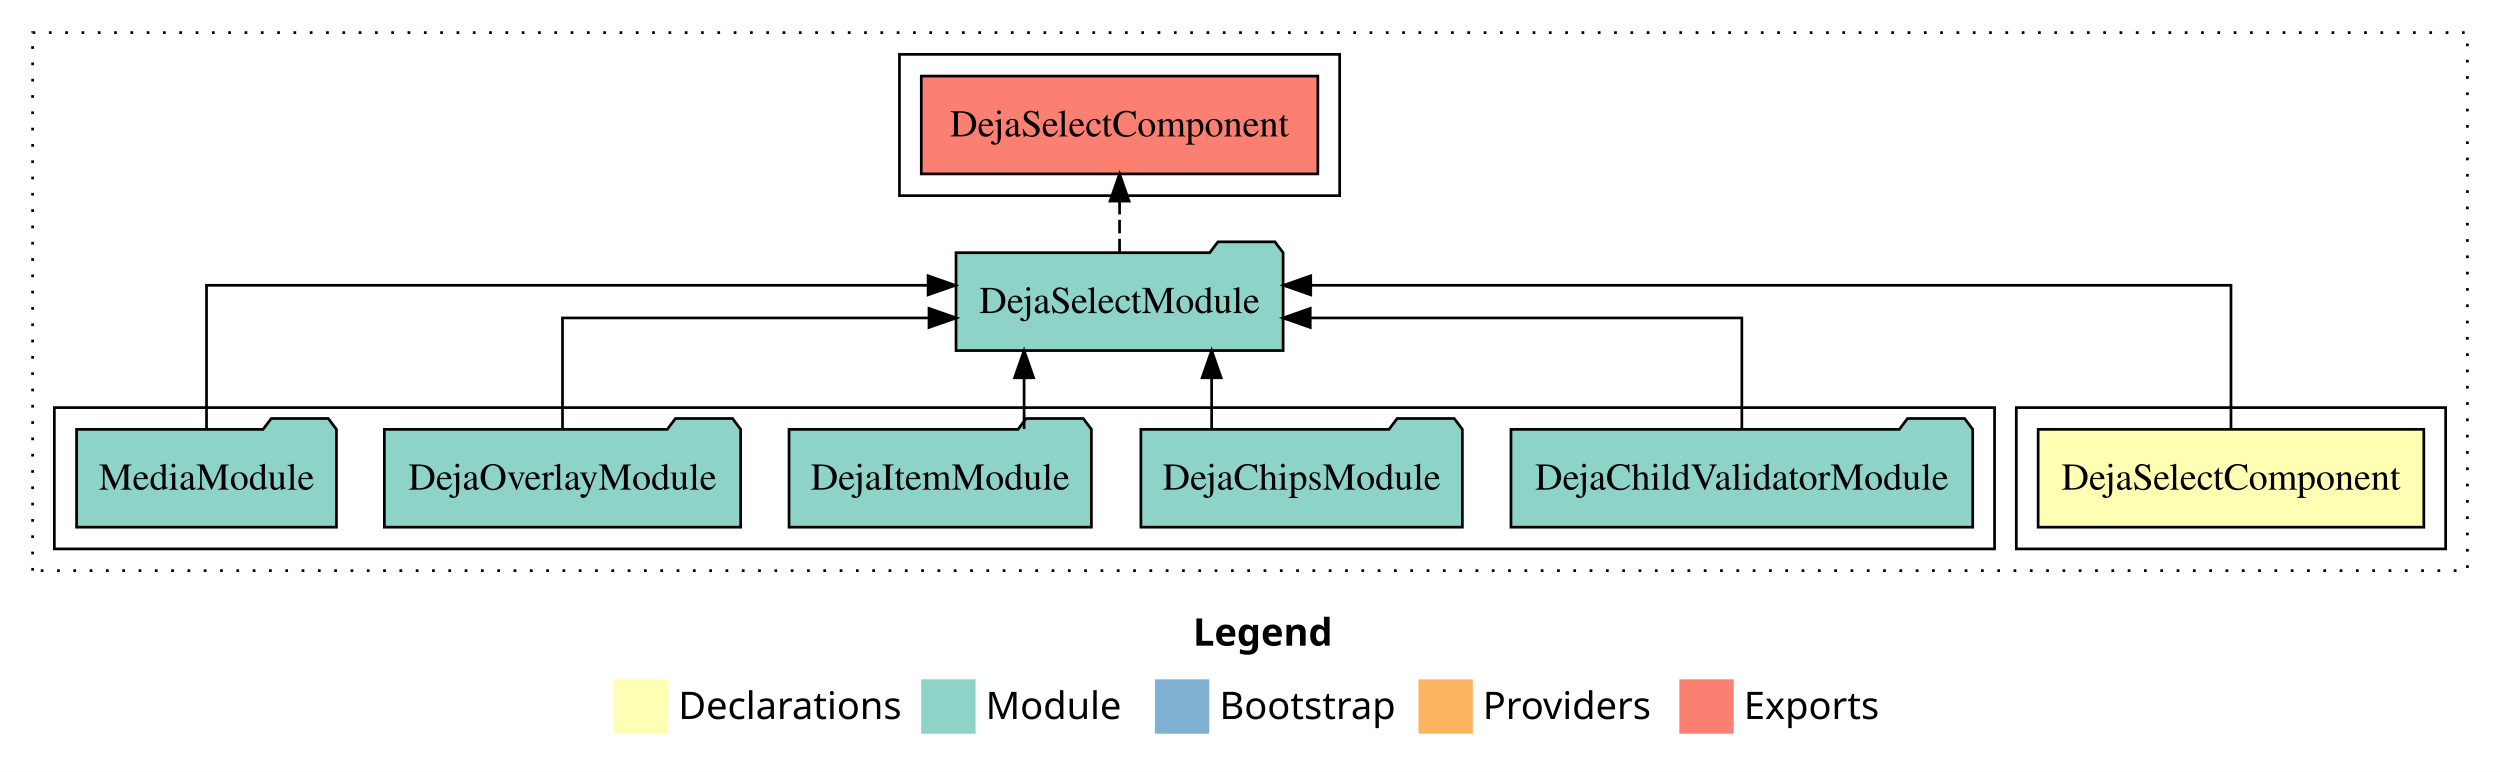
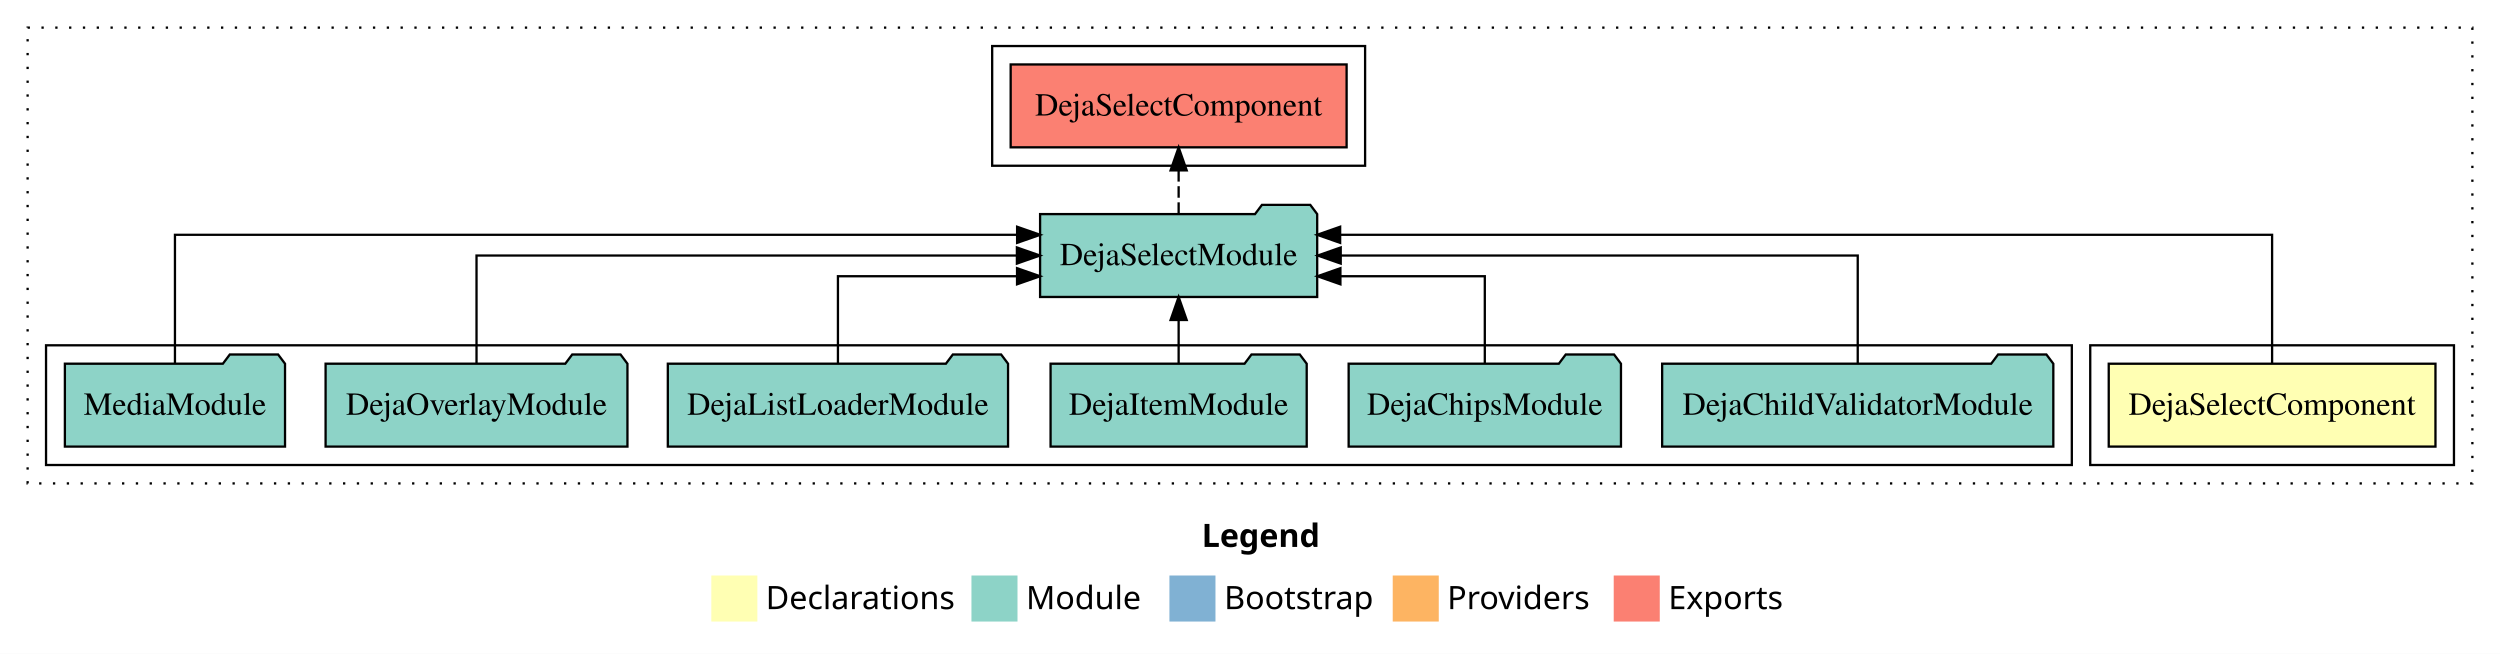
- <svg xmlns="http://www.w3.org/2000/svg" width="920pt" height="284pt" viewBox="0.00 0.00 920.00 284.00">
+ <svg xmlns="http://www.w3.org/2000/svg" width="1086pt" height="284pt" viewBox="0.00 0.00 1086.00 284.00">
  <g id="graph0" class="graph" transform="scale(1 1) rotate(0) translate(4 280)">
-     <polygon fill="#ffffff" stroke="transparent" points="-4,4 -4,-280 916,-280 916,4 -4,4" />
-     <text text-anchor="start" x="435.009" y="-42.4" font-family="sans-serif" font-weight="bold" font-size="14.00" fill="#000000">Legend</text>
-     <polygon fill="#ffffb3" stroke="transparent" points="222,-10 222,-30 242,-30 242,-10 222,-10" />
-     <text text-anchor="start" x="245.629" y="-15.4" font-family="sans-serif" font-size="14.00" fill="#000000">  Declarations</text>
-     <polygon fill="#8dd3c7" stroke="transparent" points="335,-10 335,-30 355,-30 355,-10 335,-10" />
-     <text text-anchor="start" x="358.725" y="-15.4" font-family="sans-serif" font-size="14.00" fill="#000000">  Module</text>
-     <polygon fill="#80b1d3" stroke="transparent" points="421,-10 421,-30 441,-30 441,-10 421,-10" />
-     <text text-anchor="start" x="444.781" y="-15.4" font-family="sans-serif" font-size="14.00" fill="#000000">  Bootstrap</text>
-     <polygon fill="#fdb462" stroke="transparent" points="518,-10 518,-30 538,-30 538,-10 518,-10" />
-     <text text-anchor="start" x="541.673" y="-15.4" font-family="sans-serif" font-size="14.00" fill="#000000">  Providers</text>
-     <polygon fill="#fb8072" stroke="transparent" points="614,-10 614,-30 634,-30 634,-10 614,-10" />
-     <text text-anchor="start" x="637.726" y="-15.4" font-family="sans-serif" font-size="14.00" fill="#000000">  Exports</text>
+     <polygon fill="#ffffff" stroke="transparent" points="-4,4 -4,-280 1082,-280 1082,4 -4,4" />
+     <text text-anchor="start" x="518.009" y="-42.4" font-family="sans-serif" font-weight="bold" font-size="14.00" fill="#000000">Legend</text>
+     <polygon fill="#ffffb3" stroke="transparent" points="305,-10 305,-30 325,-30 325,-10 305,-10" />
+     <text text-anchor="start" x="328.629" y="-15.4" font-family="sans-serif" font-size="14.00" fill="#000000">  Declarations</text>
+     <polygon fill="#8dd3c7" stroke="transparent" points="418,-10 418,-30 438,-30 438,-10 418,-10" />
+     <text text-anchor="start" x="441.725" y="-15.4" font-family="sans-serif" font-size="14.00" fill="#000000">  Module</text>
+     <polygon fill="#80b1d3" stroke="transparent" points="504,-10 504,-30 524,-30 524,-10 504,-10" />
+     <text text-anchor="start" x="527.781" y="-15.4" font-family="sans-serif" font-size="14.00" fill="#000000">  Bootstrap</text>
+     <polygon fill="#fdb462" stroke="transparent" points="601,-10 601,-30 621,-30 621,-10 601,-10" />
+     <text text-anchor="start" x="624.673" y="-15.4" font-family="sans-serif" font-size="14.00" fill="#000000">  Providers</text>
+     <polygon fill="#fb8072" stroke="transparent" points="697,-10 697,-30 717,-30 717,-10 697,-10" />
+     <text text-anchor="start" x="720.726" y="-15.4" font-family="sans-serif" font-size="14.00" fill="#000000">  Exports</text>
    <g id="clust1" class="cluster">
-       <polygon fill="none" stroke="#000000" stroke-dasharray="1,5" points="8,-70 8,-268 904,-268 904,-70 8,-70" />
+       <polygon fill="none" stroke="#000000" stroke-dasharray="1,5" points="8,-70 8,-268 1070,-268 1070,-70 8,-70" />
    </g>
    <g id="clust2" class="cluster">
-       <polygon fill="none" stroke="#000000" points="738,-78 738,-130 896,-130 896,-78 738,-78" />
+       <polygon fill="none" stroke="#000000" points="904,-78 904,-130 1062,-130 1062,-78 904,-78" />
    </g>
    <g id="clust4" class="cluster">
-       <polygon fill="none" stroke="#000000" points="16,-78 16,-130 730,-130 730,-78 16,-78" />
+       <polygon fill="none" stroke="#000000" points="16,-78 16,-130 896,-130 896,-78 16,-78" />
    </g>
    <g id="clust5" class="cluster">
-       <polygon fill="none" stroke="#000000" points="327,-208 327,-260 489,-260 489,-208 327,-208" />
+       <polygon fill="none" stroke="#000000" points="427,-208 427,-260 589,-260 589,-208 427,-208" />
    </g>
    <g id="node1" class="node">
-       <polygon fill="#ffffb3" stroke="#000000" points="887.966,-122 746.034,-122 746.034,-86 887.966,-86 887.966,-122" />
-       <text text-anchor="middle" x="817" y="-99.8" font-family="Times,serif" font-size="14.00" fill="#000000">DejaSelectComponent</text>
+       <polygon fill="#ffffb3" stroke="#000000" points="1053.966,-122 912.034,-122 912.034,-86 1053.966,-86 1053.966,-122" />
+       <text text-anchor="middle" x="983" y="-99.8" font-family="Times,serif" font-size="14.00" fill="#000000">DejaSelectComponent</text>
    </g>
    <g id="node2" class="node">
-       <polygon fill="#8dd3c7" stroke="#000000" points="468.184,-187 465.184,-191 444.184,-191 441.184,-187 347.816,-187 347.816,-151 468.184,-151 468.184,-187" />
-       <text text-anchor="middle" x="408" y="-164.8" font-family="Times,serif" font-size="14.00" fill="#000000">DejaSelectModule</text>
+       <polygon fill="#8dd3c7" stroke="#000000" points="568.184,-187 565.184,-191 544.184,-191 541.184,-187 447.816,-187 447.816,-151 568.184,-151 568.184,-187" />
+       <text text-anchor="middle" x="508" y="-164.8" font-family="Times,serif" font-size="14.00" fill="#000000">DejaSelectModule</text>
    </g>
    <g id="edge1" class="edge">
-       <path fill="none" stroke="#000000" d="M817,-122.284C817,-143.321 817,-175 817,-175 817,-175 478.349,-175 478.349,-175" />
-       <polygon fill="#000000" stroke="#000000" points="478.349,-171.5 468.349,-175 478.349,-178.5 478.349,-171.5" />
+       <path fill="none" stroke="#000000" d="M983,-122.292C983,-144.206 983,-178 983,-178 983,-178 578.159,-178 578.159,-178" />
+       <polygon fill="#000000" stroke="#000000" points="578.159,-174.5 568.159,-178 578.159,-181.5 578.159,-174.5" />
    </g>
-     <g id="node8" class="node">
-       <polygon fill="#fb8072" stroke="#000000" points="480.967,-252 335.033,-252 335.033,-216 480.967,-216 480.967,-252" />
-       <text text-anchor="middle" x="408" y="-229.8" font-family="Times,serif" font-size="14.00" fill="#000000">DejaSelectComponent </text>
+     <g id="node9" class="node">
+       <polygon fill="#fb8072" stroke="#000000" points="580.967,-252 435.033,-252 435.033,-216 580.967,-216 580.967,-252" />
+       <text text-anchor="middle" x="508" y="-229.8" font-family="Times,serif" font-size="14.00" fill="#000000">DejaSelectComponent </text>
    </g>
-     <g id="edge7" class="edge">
-       <path fill="none" stroke="#000000" stroke-dasharray="5,2" d="M408,-187.106C408,-187.106 408,-205.991 408,-205.991" />
-       <polygon fill="#000000" stroke="#000000" points="404.5,-205.991 408,-215.991 411.5,-205.991 404.5,-205.991" />
+     <g id="edge8" class="edge">
+       <path fill="none" stroke="#000000" stroke-dasharray="5,2" d="M508,-187.106C508,-187.106 508,-205.991 508,-205.991" />
+       <polygon fill="#000000" stroke="#000000" points="504.5,-205.991 508,-215.991 511.5,-205.991 504.5,-205.991" />
    </g>
    <g id="node3" class="node">
-       <polygon fill="#8dd3c7" stroke="#000000" points="721.962,-122 718.962,-126 697.962,-126 694.962,-122 552.038,-122 552.038,-86 721.962,-86 721.962,-122" />
-       <text text-anchor="middle" x="637" y="-99.8" font-family="Times,serif" font-size="14.00" fill="#000000">DejaChildValidatorModule</text>
+       <polygon fill="#8dd3c7" stroke="#000000" points="887.962,-122 884.962,-126 863.962,-126 860.962,-122 718.038,-122 718.038,-86 887.962,-86 887.962,-122" />
+       <text text-anchor="middle" x="803" y="-99.8" font-family="Times,serif" font-size="14.00" fill="#000000">DejaChildValidatorModule</text>
    </g>
    <g id="edge2" class="edge">
-       <path fill="none" stroke="#000000" d="M637,-122.022C637,-139.373 637,-163 637,-163 637,-163 478.167,-163 478.167,-163" />
-       <polygon fill="#000000" stroke="#000000" points="478.167,-159.5 468.167,-163 478.167,-166.5 478.167,-159.5" />
+       <path fill="none" stroke="#000000" d="M803,-122.106C803,-141.339 803,-169 803,-169 803,-169 578.409,-169 578.409,-169" />
+       <polygon fill="#000000" stroke="#000000" points="578.409,-165.5 568.409,-169 578.409,-172.5 578.409,-165.5" />
    </g>
    <g id="node4" class="node">
-       <polygon fill="#8dd3c7" stroke="#000000" points="534.149,-122 531.149,-126 510.149,-126 507.149,-122 415.851,-122 415.851,-86 534.149,-86 534.149,-122" />
-       <text text-anchor="middle" x="475" y="-99.8" font-family="Times,serif" font-size="14.00" fill="#000000">DejaChipsModule</text>
+       <polygon fill="#8dd3c7" stroke="#000000" points="700.149,-122 697.149,-126 676.149,-126 673.149,-122 581.851,-122 581.851,-86 700.149,-86 700.149,-122" />
+       <text text-anchor="middle" x="641" y="-99.8" font-family="Times,serif" font-size="14.00" fill="#000000">DejaChipsModule</text>
    </g>
    <g id="edge3" class="edge">
-       <path fill="none" stroke="#000000" d="M441.884,-122.106C441.884,-122.106 441.884,-140.991 441.884,-140.991" />
-       <polygon fill="#000000" stroke="#000000" points="438.384,-140.991 441.884,-150.991 445.384,-140.991 438.384,-140.991" />
+       <path fill="none" stroke="#000000" d="M641,-122.027C641,-138.398 641,-160 641,-160 641,-160 578.274,-160 578.274,-160" />
+       <polygon fill="#000000" stroke="#000000" points="578.274,-156.5 568.274,-160 578.274,-163.5 578.274,-156.5" />
    </g>
    <g id="node5" class="node">
-       <polygon fill="#8dd3c7" stroke="#000000" points="397.633,-122 394.633,-126 373.633,-126 370.633,-122 286.367,-122 286.367,-86 397.633,-86 397.633,-122" />
-       <text text-anchor="middle" x="342" y="-99.8" font-family="Times,serif" font-size="14.00" fill="#000000">DejaItemModule</text>
+       <polygon fill="#8dd3c7" stroke="#000000" points="563.633,-122 560.633,-126 539.633,-126 536.633,-122 452.367,-122 452.367,-86 563.633,-86 563.633,-122" />
+       <text text-anchor="middle" x="508" y="-99.8" font-family="Times,serif" font-size="14.00" fill="#000000">DejaItemModule</text>
    </g>
    <g id="edge4" class="edge">
-       <path fill="none" stroke="#000000" d="M372.862,-122.106C372.862,-122.106 372.862,-140.991 372.862,-140.991" />
-       <polygon fill="#000000" stroke="#000000" points="369.362,-140.991 372.862,-150.991 376.362,-140.991 369.362,-140.991" />
+       <path fill="none" stroke="#000000" d="M508,-122.106C508,-122.106 508,-140.991 508,-140.991" />
+       <polygon fill="#000000" stroke="#000000" points="504.5,-140.991 508,-150.991 511.5,-140.991 504.5,-140.991" />
    </g>
    <g id="node6" class="node">
+       <polygon fill="#8dd3c7" stroke="#000000" points="433.897,-122 430.897,-126 409.897,-126 406.897,-122 286.103,-122 286.103,-86 433.897,-86 433.897,-122" />
+       <text text-anchor="middle" x="360" y="-99.8" font-family="Times,serif" font-size="14.00" fill="#000000">DejaListLoaderModule</text>
+     </g>
+     <g id="edge5" class="edge">
+       <path fill="none" stroke="#000000" d="M360,-122.027C360,-138.398 360,-160 360,-160 360,-160 437.803,-160 437.803,-160" />
+       <polygon fill="#000000" stroke="#000000" points="437.803,-163.5 447.803,-160 437.803,-156.5 437.803,-163.5" />
+     </g>
+     <g id="node7" class="node">
      <polygon fill="#8dd3c7" stroke="#000000" points="268.563,-122 265.563,-126 244.563,-126 241.563,-122 137.437,-122 137.437,-86 268.563,-86 268.563,-122" />
      <text text-anchor="middle" x="203" y="-99.8" font-family="Times,serif" font-size="14.00" fill="#000000">DejaOverlayModule</text>
    </g>
-     <g id="edge5" class="edge">
-       <path fill="none" stroke="#000000" d="M203,-122.022C203,-139.373 203,-163 203,-163 203,-163 337.878,-163 337.878,-163" />
-       <polygon fill="#000000" stroke="#000000" points="337.878,-166.5 347.878,-163 337.878,-159.5 337.878,-166.5" />
+     <g id="edge6" class="edge">
+       <path fill="none" stroke="#000000" d="M203,-122.106C203,-141.339 203,-169 203,-169 203,-169 437.742,-169 437.742,-169" />
+       <polygon fill="#000000" stroke="#000000" points="437.742,-172.5 447.742,-169 437.742,-165.5 437.742,-172.5" />
    </g>
-     <g id="node7" class="node">
+     <g id="node8" class="node">
      <polygon fill="#8dd3c7" stroke="#000000" points="119.815,-122 116.815,-126 95.815,-126 92.815,-122 24.185,-122 24.185,-86 119.815,-86 119.815,-122" />
      <text text-anchor="middle" x="72" y="-99.8" font-family="Times,serif" font-size="14.00" fill="#000000">MediaModule</text>
    </g>
-     <g id="edge6" class="edge">
-       <path fill="none" stroke="#000000" d="M72,-122.284C72,-143.321 72,-175 72,-175 72,-175 337.542,-175 337.542,-175" />
-       <polygon fill="#000000" stroke="#000000" points="337.542,-178.5 347.542,-175 337.542,-171.5 337.542,-178.5" />
+     <g id="edge7" class="edge">
+       <path fill="none" stroke="#000000" d="M72,-122.292C72,-144.206 72,-178 72,-178 72,-178 437.834,-178 437.834,-178" />
+       <polygon fill="#000000" stroke="#000000" points="437.834,-181.5 447.834,-178 437.834,-174.5 437.834,-181.5" />
    </g>
  </g>
</svg>
